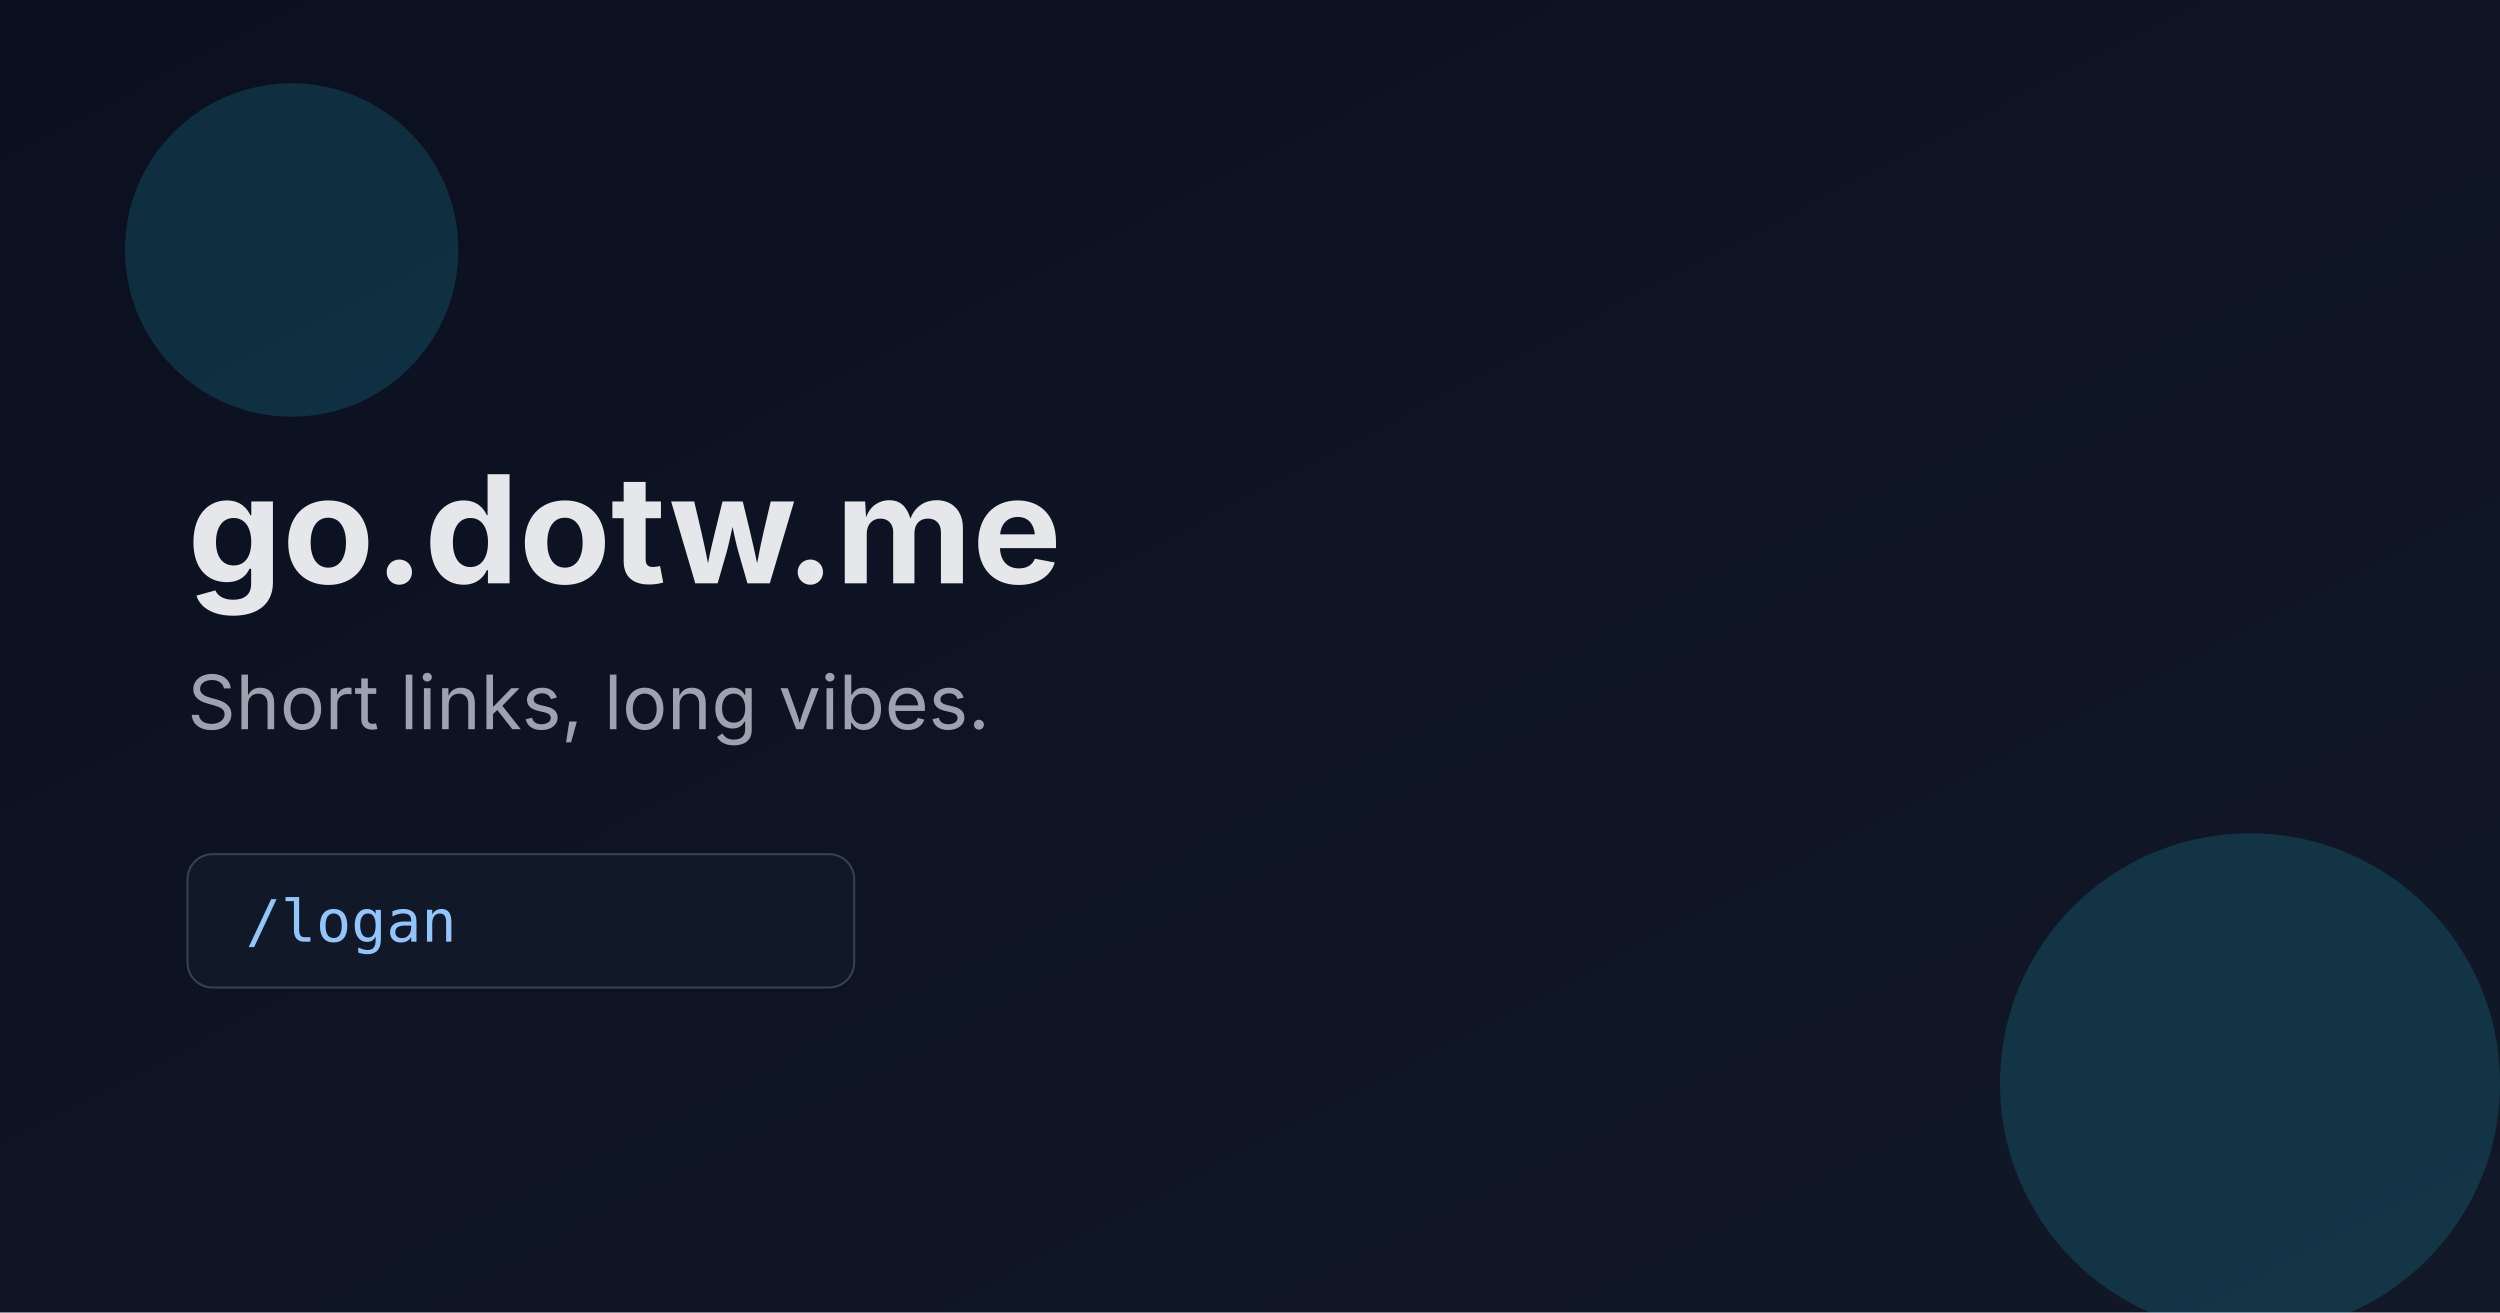
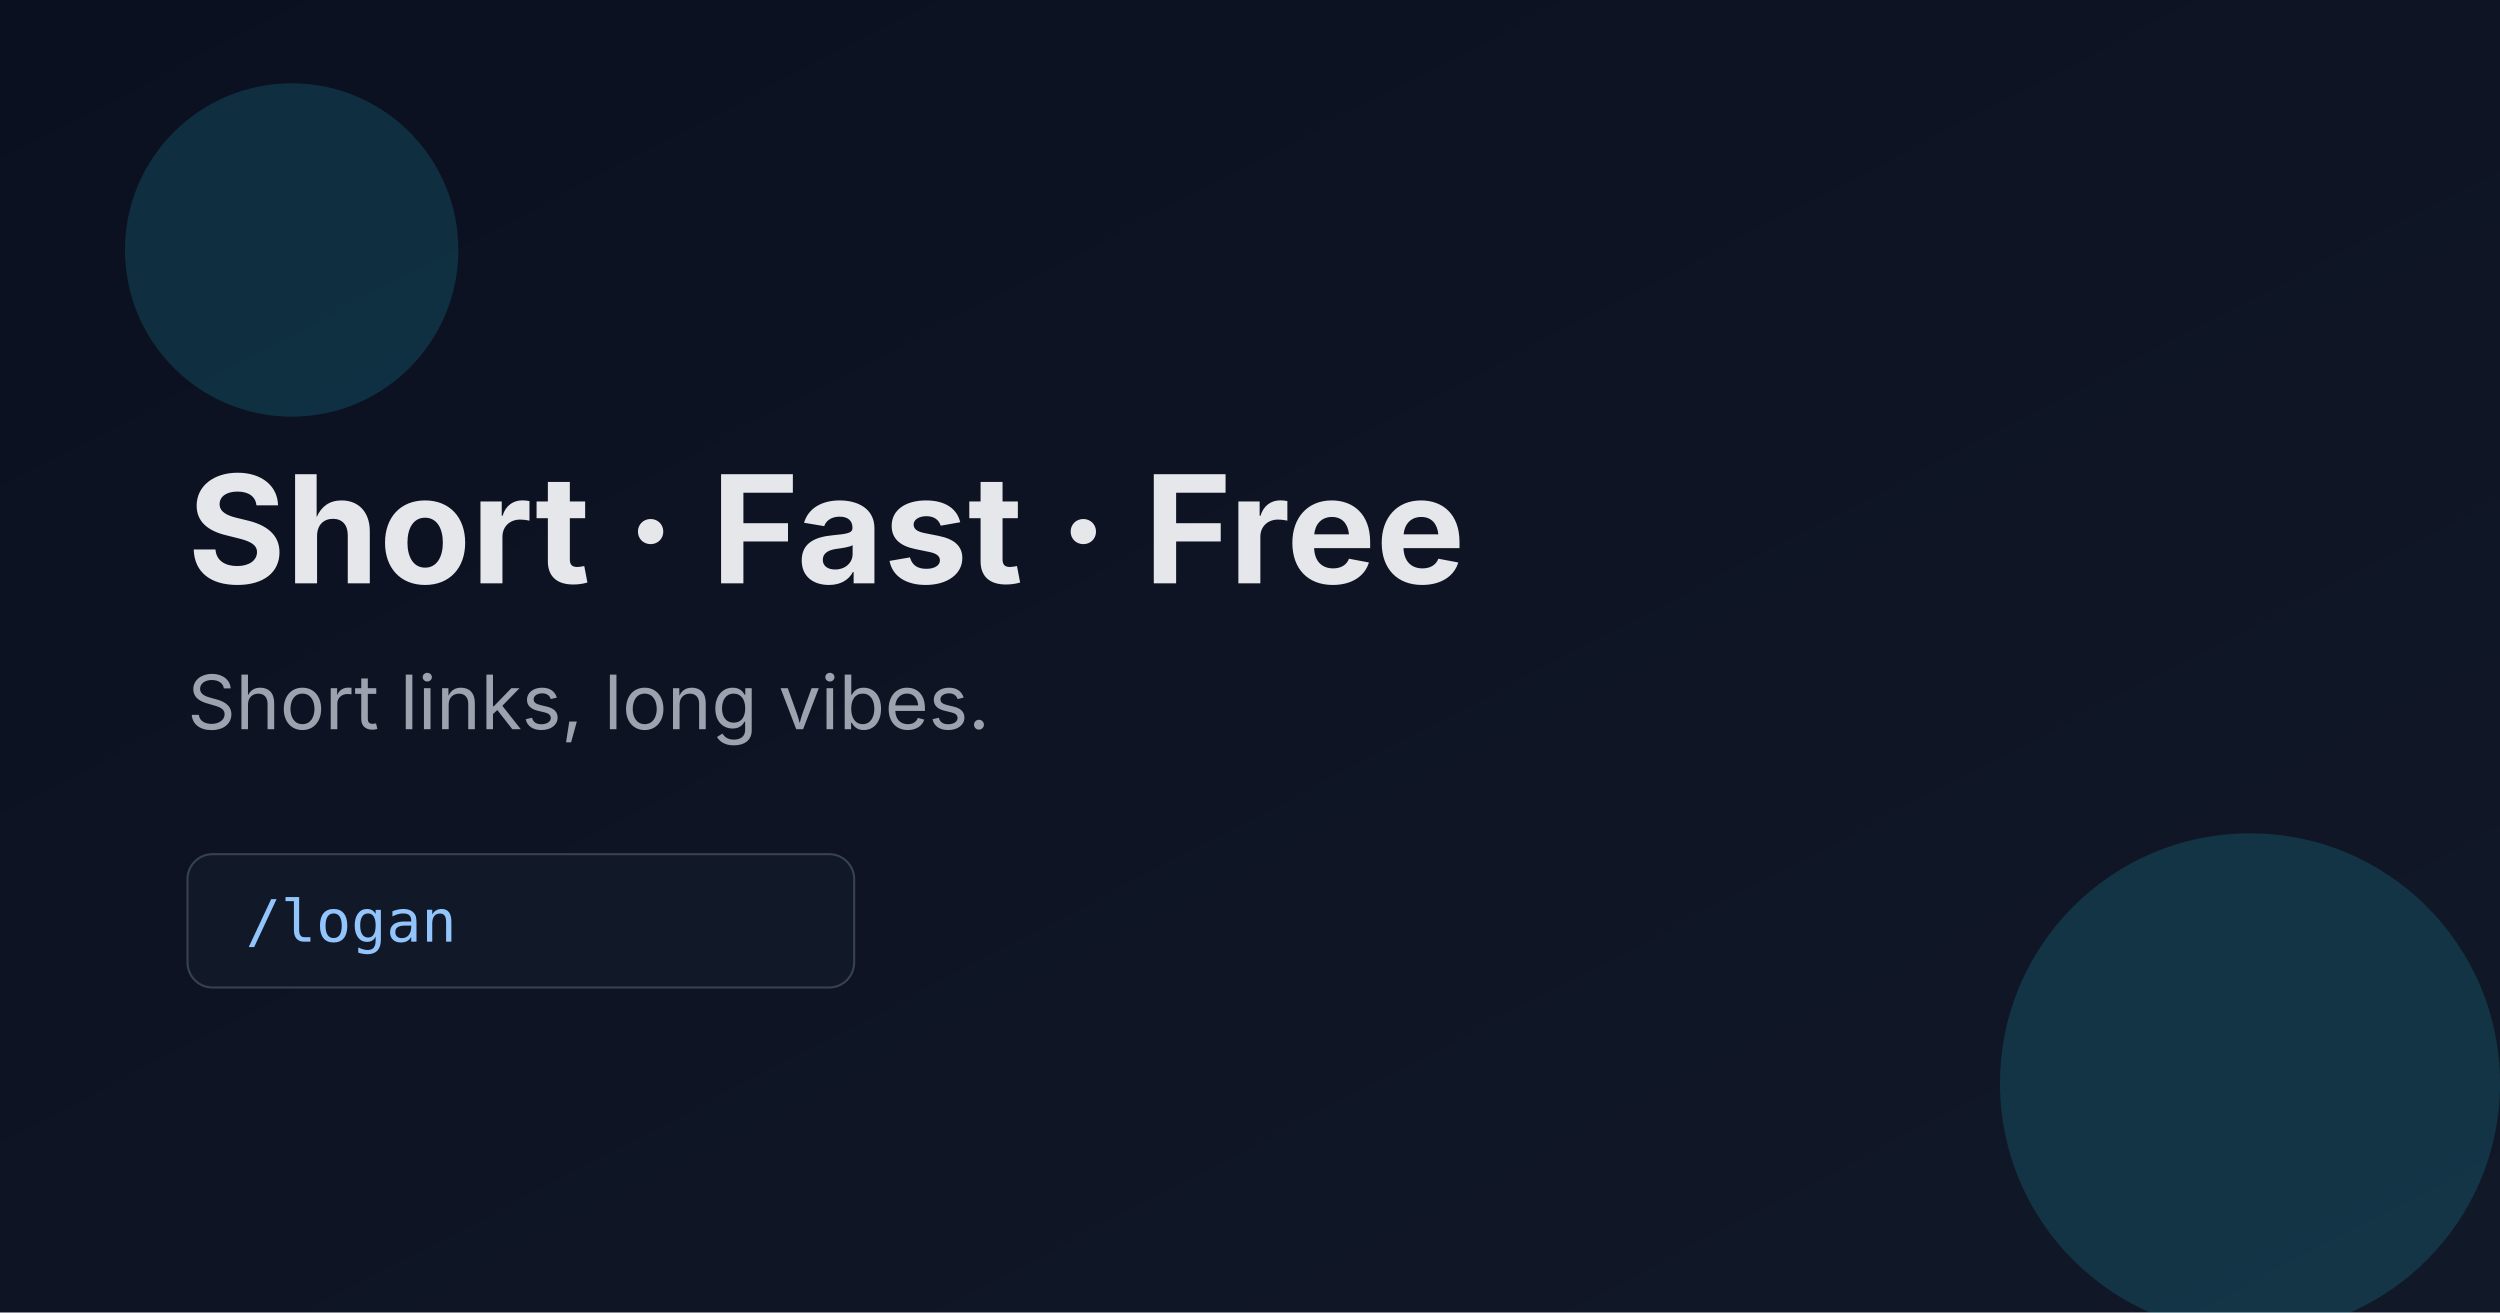
<svg xmlns="http://www.w3.org/2000/svg" width="1200" height="630" viewBox="0 0 1200 630">
  <defs>
    <linearGradient id="bg" x1="0" y1="0" x2="1" y2="1">
      <stop offset="0%" stop-color="#0b1020" />
      <stop offset="100%" stop-color="#111827" />
    </linearGradient>
  </defs>
  <rect width="1200" height="630" fill="url(#bg)" />
  <g opacity="0.16" fill="#22d3ee">
    <circle cx="140" cy="120" r="80" />
    <circle cx="1080" cy="520" r="120" />
  </g>
-   <text x="90" y="280" fill="#e5e7eb" font-family="Inter,system-ui,Segoe UI,Roboto,sans-serif" font-size="72" font-weight="700">go.dotw.me</text>
+   <text x="90" y="280" fill="#e5e7eb" font-family="Inter,system-ui,Segoe UI,Roboto,sans-serif" font-size="72" font-weight="700">Short · Fast · Free</text>
  <text x="90" y="350" fill="#9ca3af" font-family="Inter,system-ui,Segoe UI,Roboto,sans-serif" font-size="36">Short links, long vibes.</text>
  <rect x="90" y="410" width="320" height="64" rx="12" fill="#111827" stroke="#374151" />
  <text x="118" y="452" fill="#93c5fd" font-family="ui-monospace,SFMono-Regular,Menlo,monospace" font-size="28">/logan</text>
</svg>
